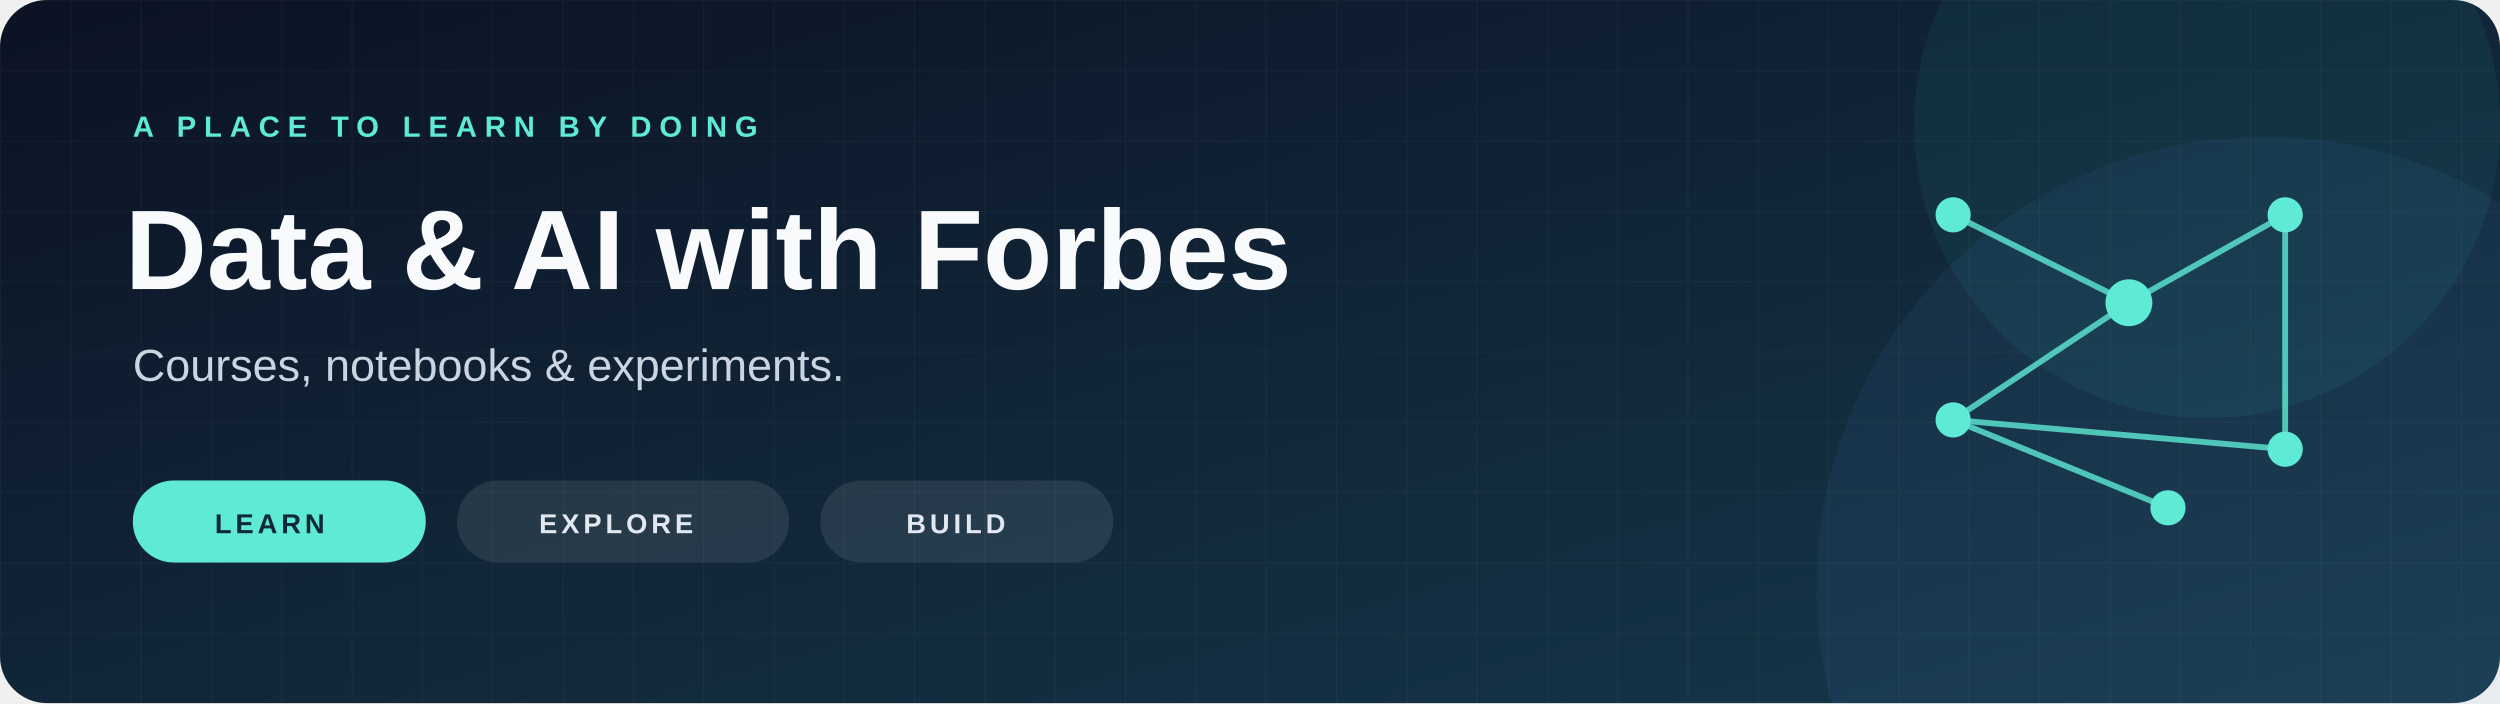
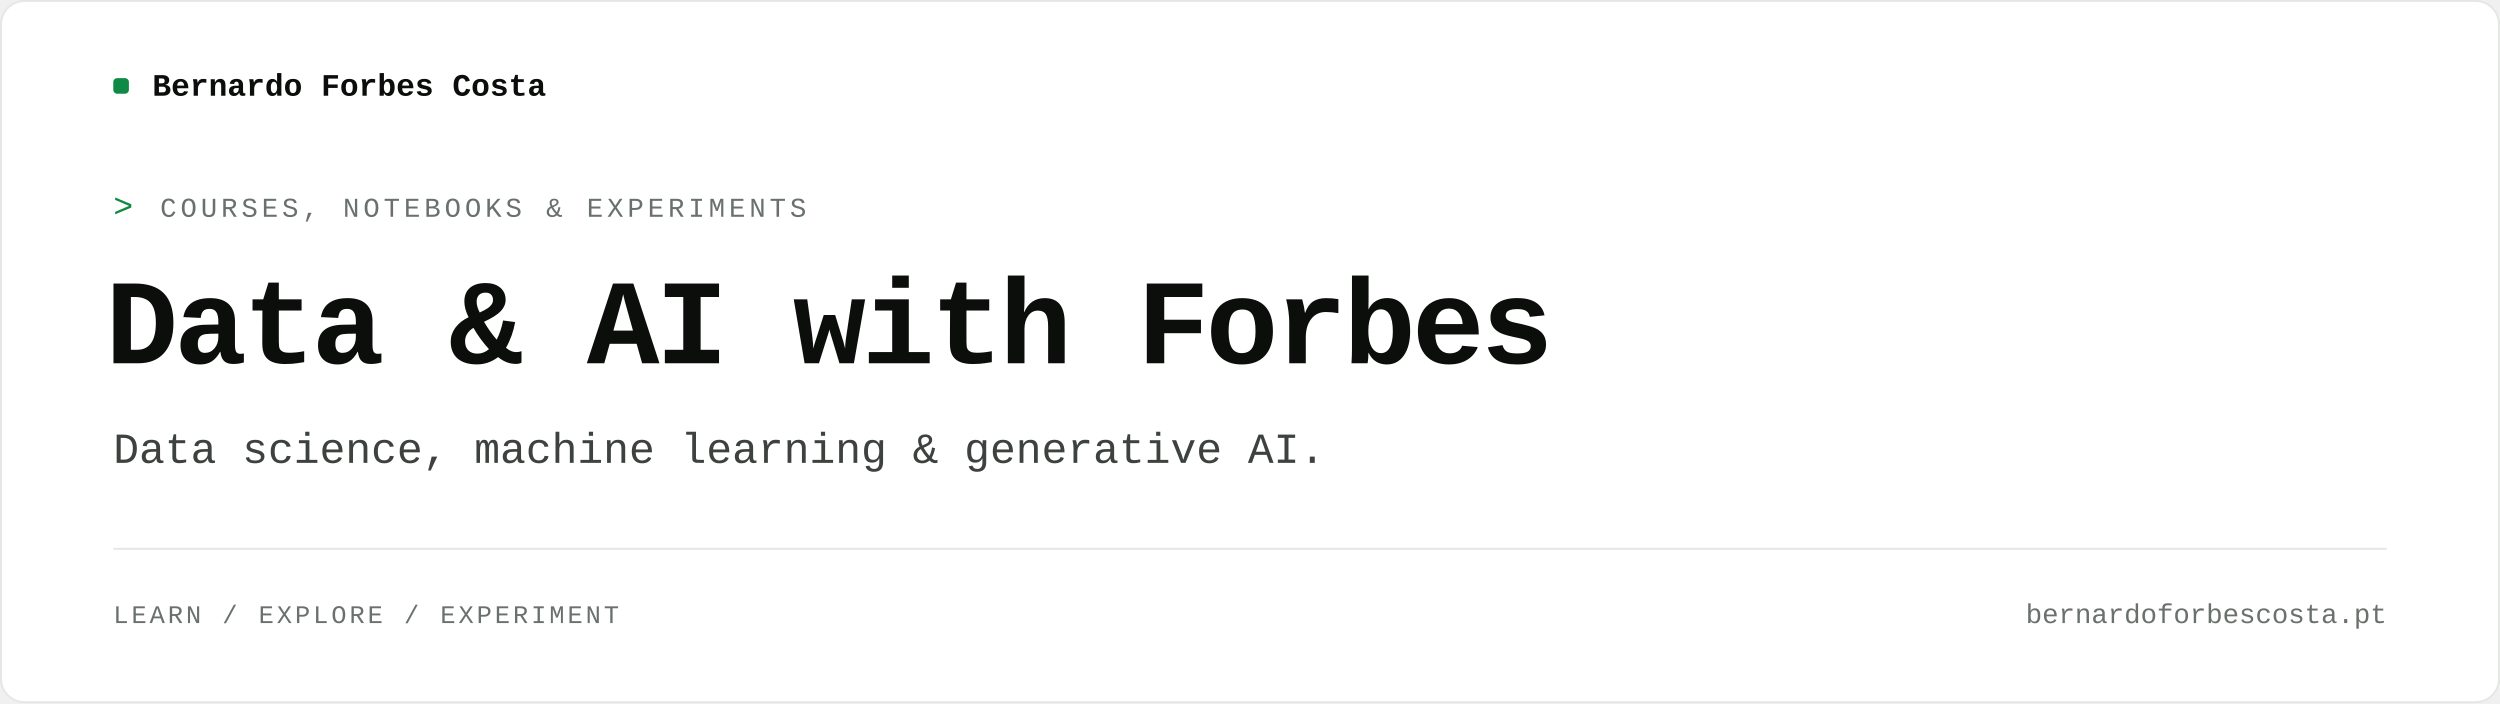
- <svg xmlns="http://www.w3.org/2000/svg" width="1280" height="360" viewBox="0 0 1280 360" role="img" aria-labelledby="title desc">
-   <defs>
-     <linearGradient id="bg" x2="1" y2="1">
-       <stop stop-color="#0b1224" />
-       <stop offset="1" stop-color="#16394b" />
-     </linearGradient>
-     <pattern id="grid" width="36" height="36" patternUnits="userSpaceOnUse">
-       <path d="M36 0H0V36" fill="none" stroke="#fff" stroke-opacity=".035" />
-     </pattern>
-   </defs>
-   <rect width="1280" height="360" rx="24" fill="url(#bg)" />
-   <rect width="1280" height="360" rx="24" fill="url(#grid)" />
-   <circle cx="1130" cy="64" r="150" fill="#2dd4bf" opacity=".07" />
-   <circle cx="1160" cy="300" r="230" fill="#60a5fa" opacity=".06" />
-   <g font-family="Arial,Helvetica,sans-serif">
-     <text x="68" y="70" fill="#5eead4" font-size="15" font-weight="700" letter-spacing="4">A PLACE TO LEARN BY DOING</text>
-     <text x="64" y="148" fill="#f8fafc" font-size="58" font-weight="700">Data &amp; AI with Forbes</text>
-     <text x="68" y="195" fill="#cbd5e1" font-size="23">Courses, notebooks &amp; experiments.</text>
-     <g font-size="14" font-weight="700" letter-spacing="2">
-       <rect x="68" y="246" width="150" height="42" rx="21" fill="#5eead4" />
-       <text x="110" y="273" fill="#102a35">LEARN</text>
-       <rect x="234" y="246" width="170" height="42" rx="21" fill="#fff" fill-opacity=".09" />
-       <text x="276" y="273" fill="#e2e8f0">EXPLORE</text>
-       <rect x="420" y="246" width="150" height="42" rx="21" fill="#fff" fill-opacity=".09" />
-       <text x="464" y="273" fill="#e2e8f0">BUILD</text>
-     </g>
-   </g>
-   <g fill="none" stroke="#5eead4" stroke-width="3" opacity=".8">
-     <path d="M1000 110L1090 155L1000 215L1110 260" />
-     <path d="M1090 155L1170 110L1170 230L1000 215" />
-   </g>
-   <g fill="#5eead4">
-     <circle cx="1000" cy="110" r="9" />
-     <circle cx="1090" cy="155" r="12" />
-     <circle cx="1000" cy="215" r="9" />
-     <circle cx="1110" cy="260" r="9" />
-     <circle cx="1170" cy="110" r="9" />
-     <circle cx="1170" cy="230" r="9" />
+ <svg xmlns="http://www.w3.org/2000/svg" width="1280" height="360" viewBox="0 0 1280 360" role="img" aria-labelledby="title description">
+   <rect x="0.5" y="0.5" width="1279" height="359" rx="12" fill="#ffffff" stroke="#e4e7e4" />
+   <g font-family="'IBM Plex Mono', Menlo, Consolas, 'Liberation Mono', monospace">
+     <rect x="58" y="40" width="8" height="8" rx="2" fill="#0f8a45" />
+     <text x="78" y="49" fill="#0c0e0c" font-size="16" font-weight="600">Bernardo Forbes Costa</text>
+     <text x="58" y="111" fill="#0f8a45" font-size="17">&gt;</text>
+     <text x="82" y="111" fill="#6a716c" font-size="14" letter-spacing="2">COURSES, NOTEBOOKS &amp; EXPERIMENTS</text>
+     <text x="54" y="186" fill="#0c0e0c" font-size="62" font-weight="600" letter-spacing="-2">Data &amp; AI with Forbes</text>
+     <text x="58" y="237" fill="#3d423e" font-size="22">Data science, machine learning &amp; generative AI.</text>
+     <path d="M58 281H1222" stroke="#e4e7e4" />
+     <text x="58" y="319" fill="#6a716c" font-size="13" letter-spacing="1.5">LEARN / EXPLORE / EXPERIMENT</text>
+     <text x="1222" y="319" text-anchor="end" fill="#6a716c" font-size="14">bernardoforbescosta.pt</text>
  </g>
</svg>
